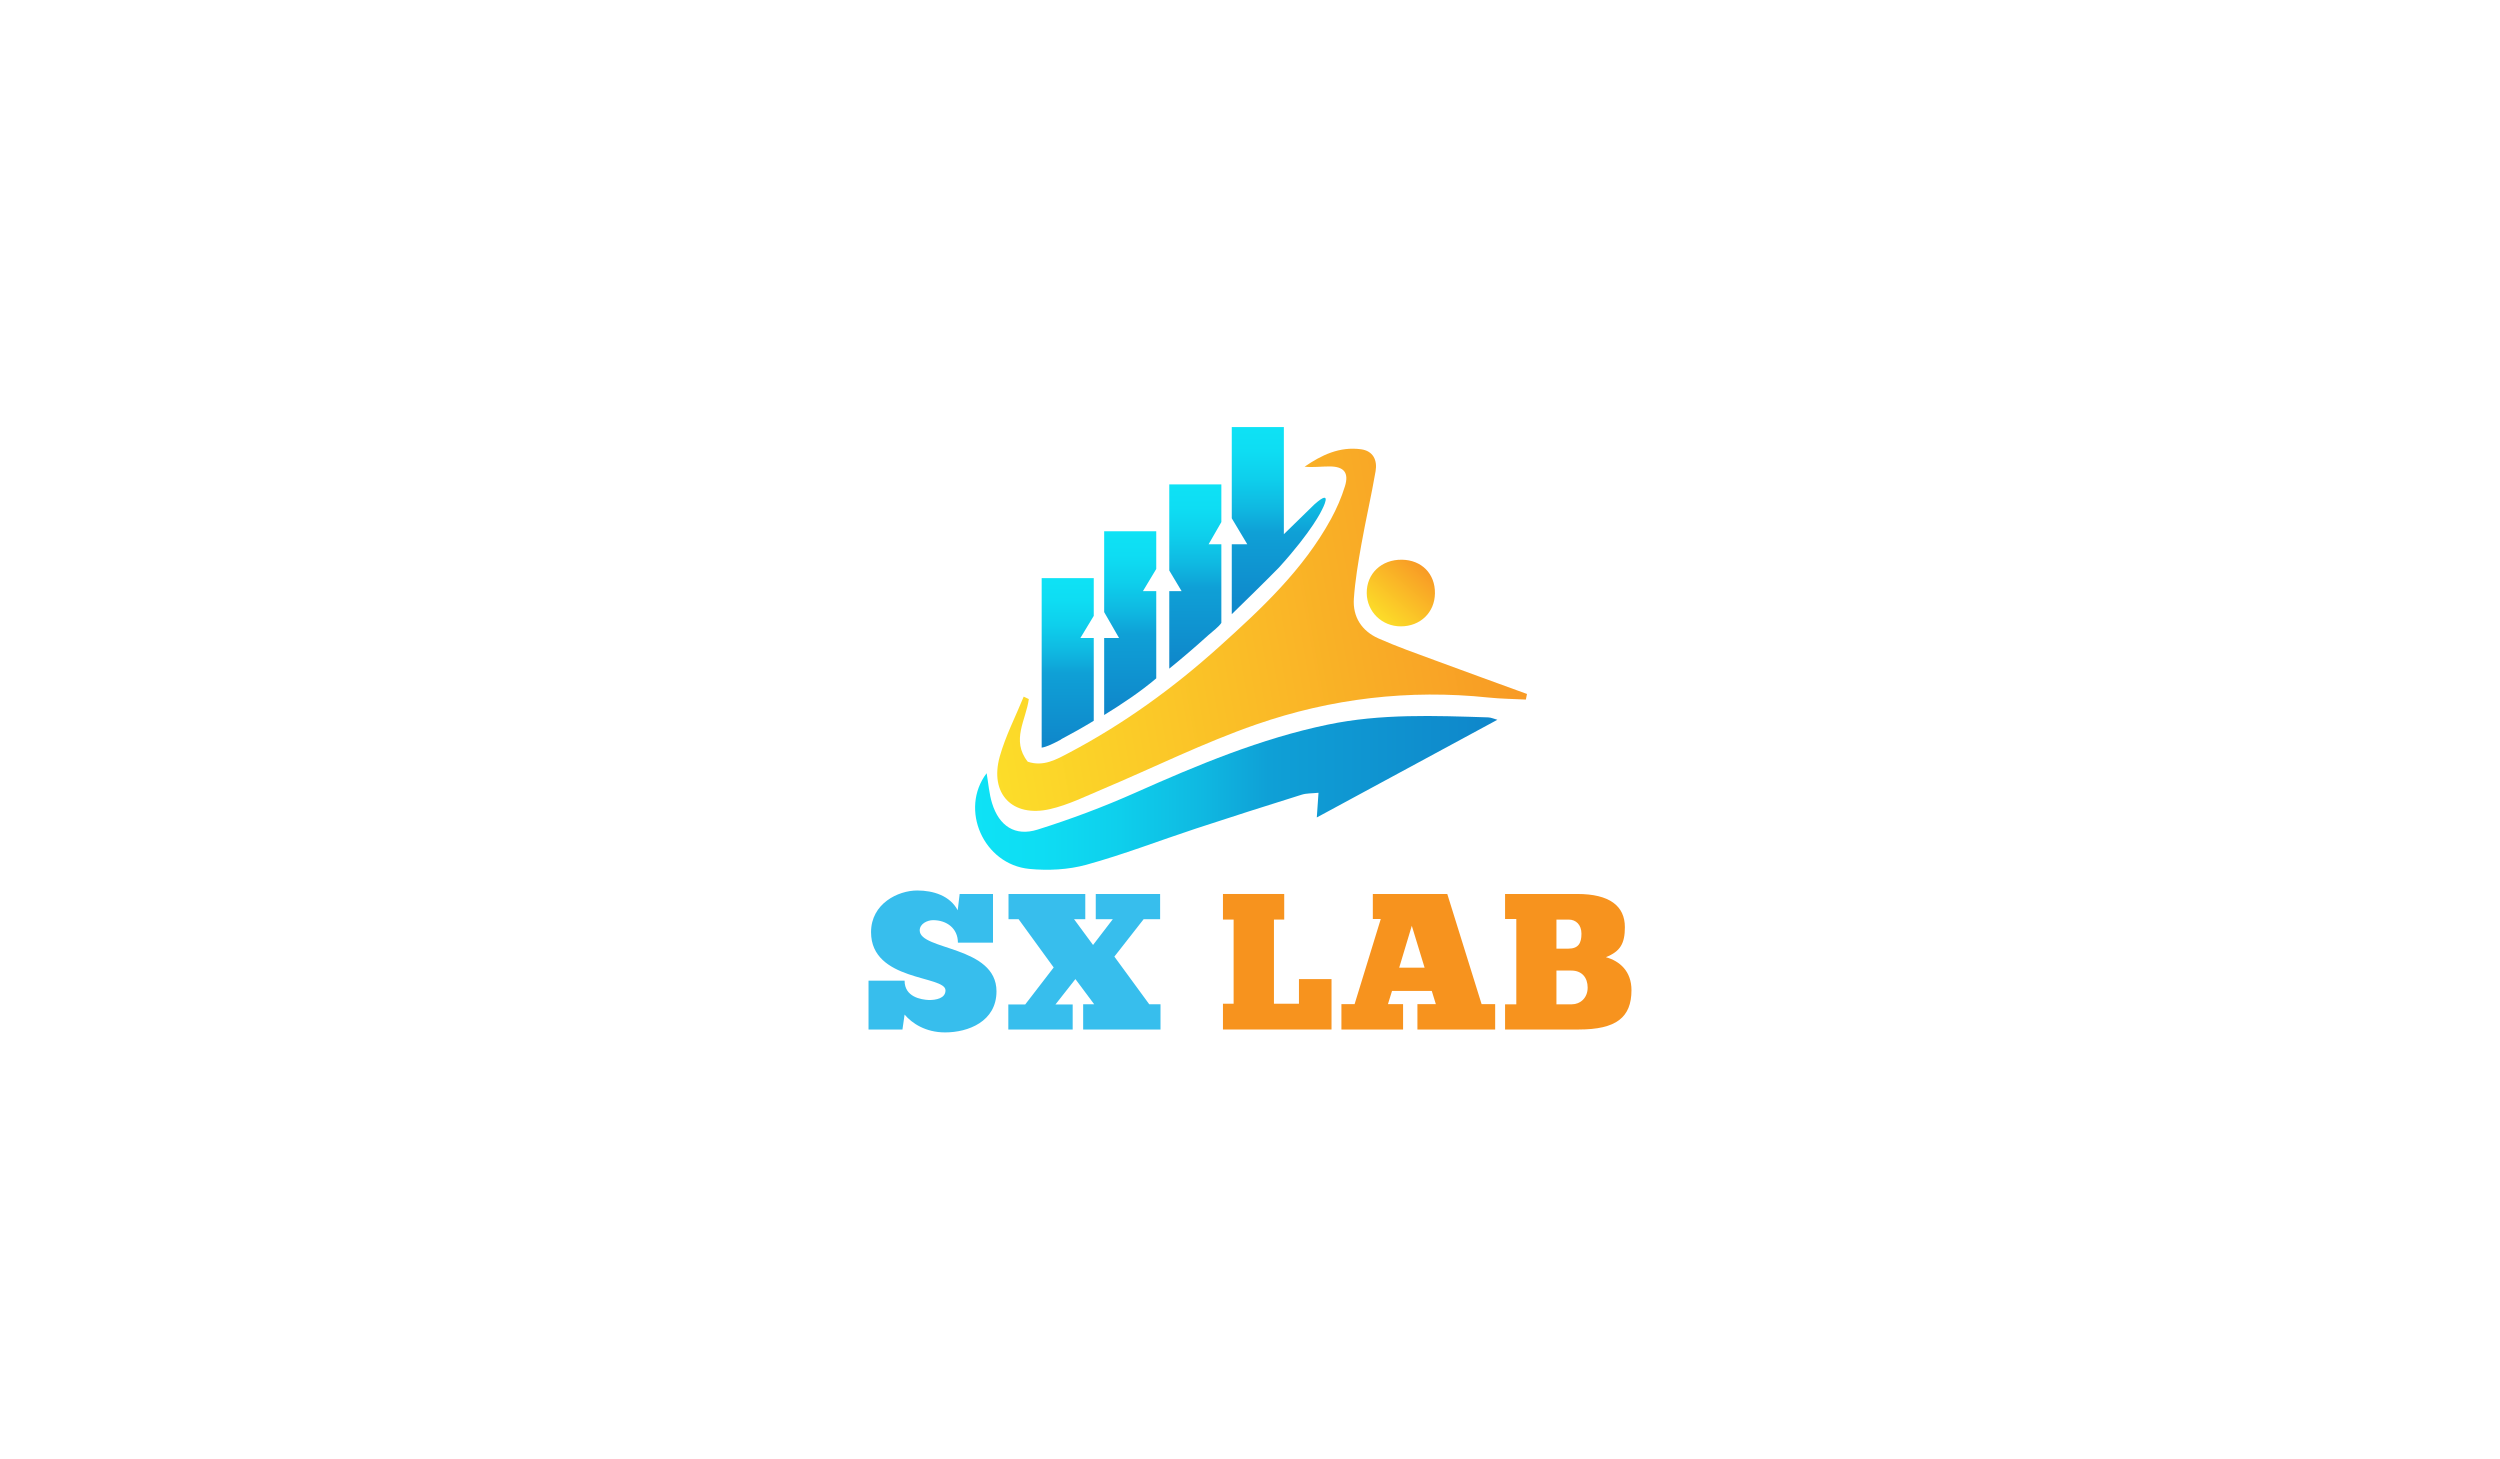
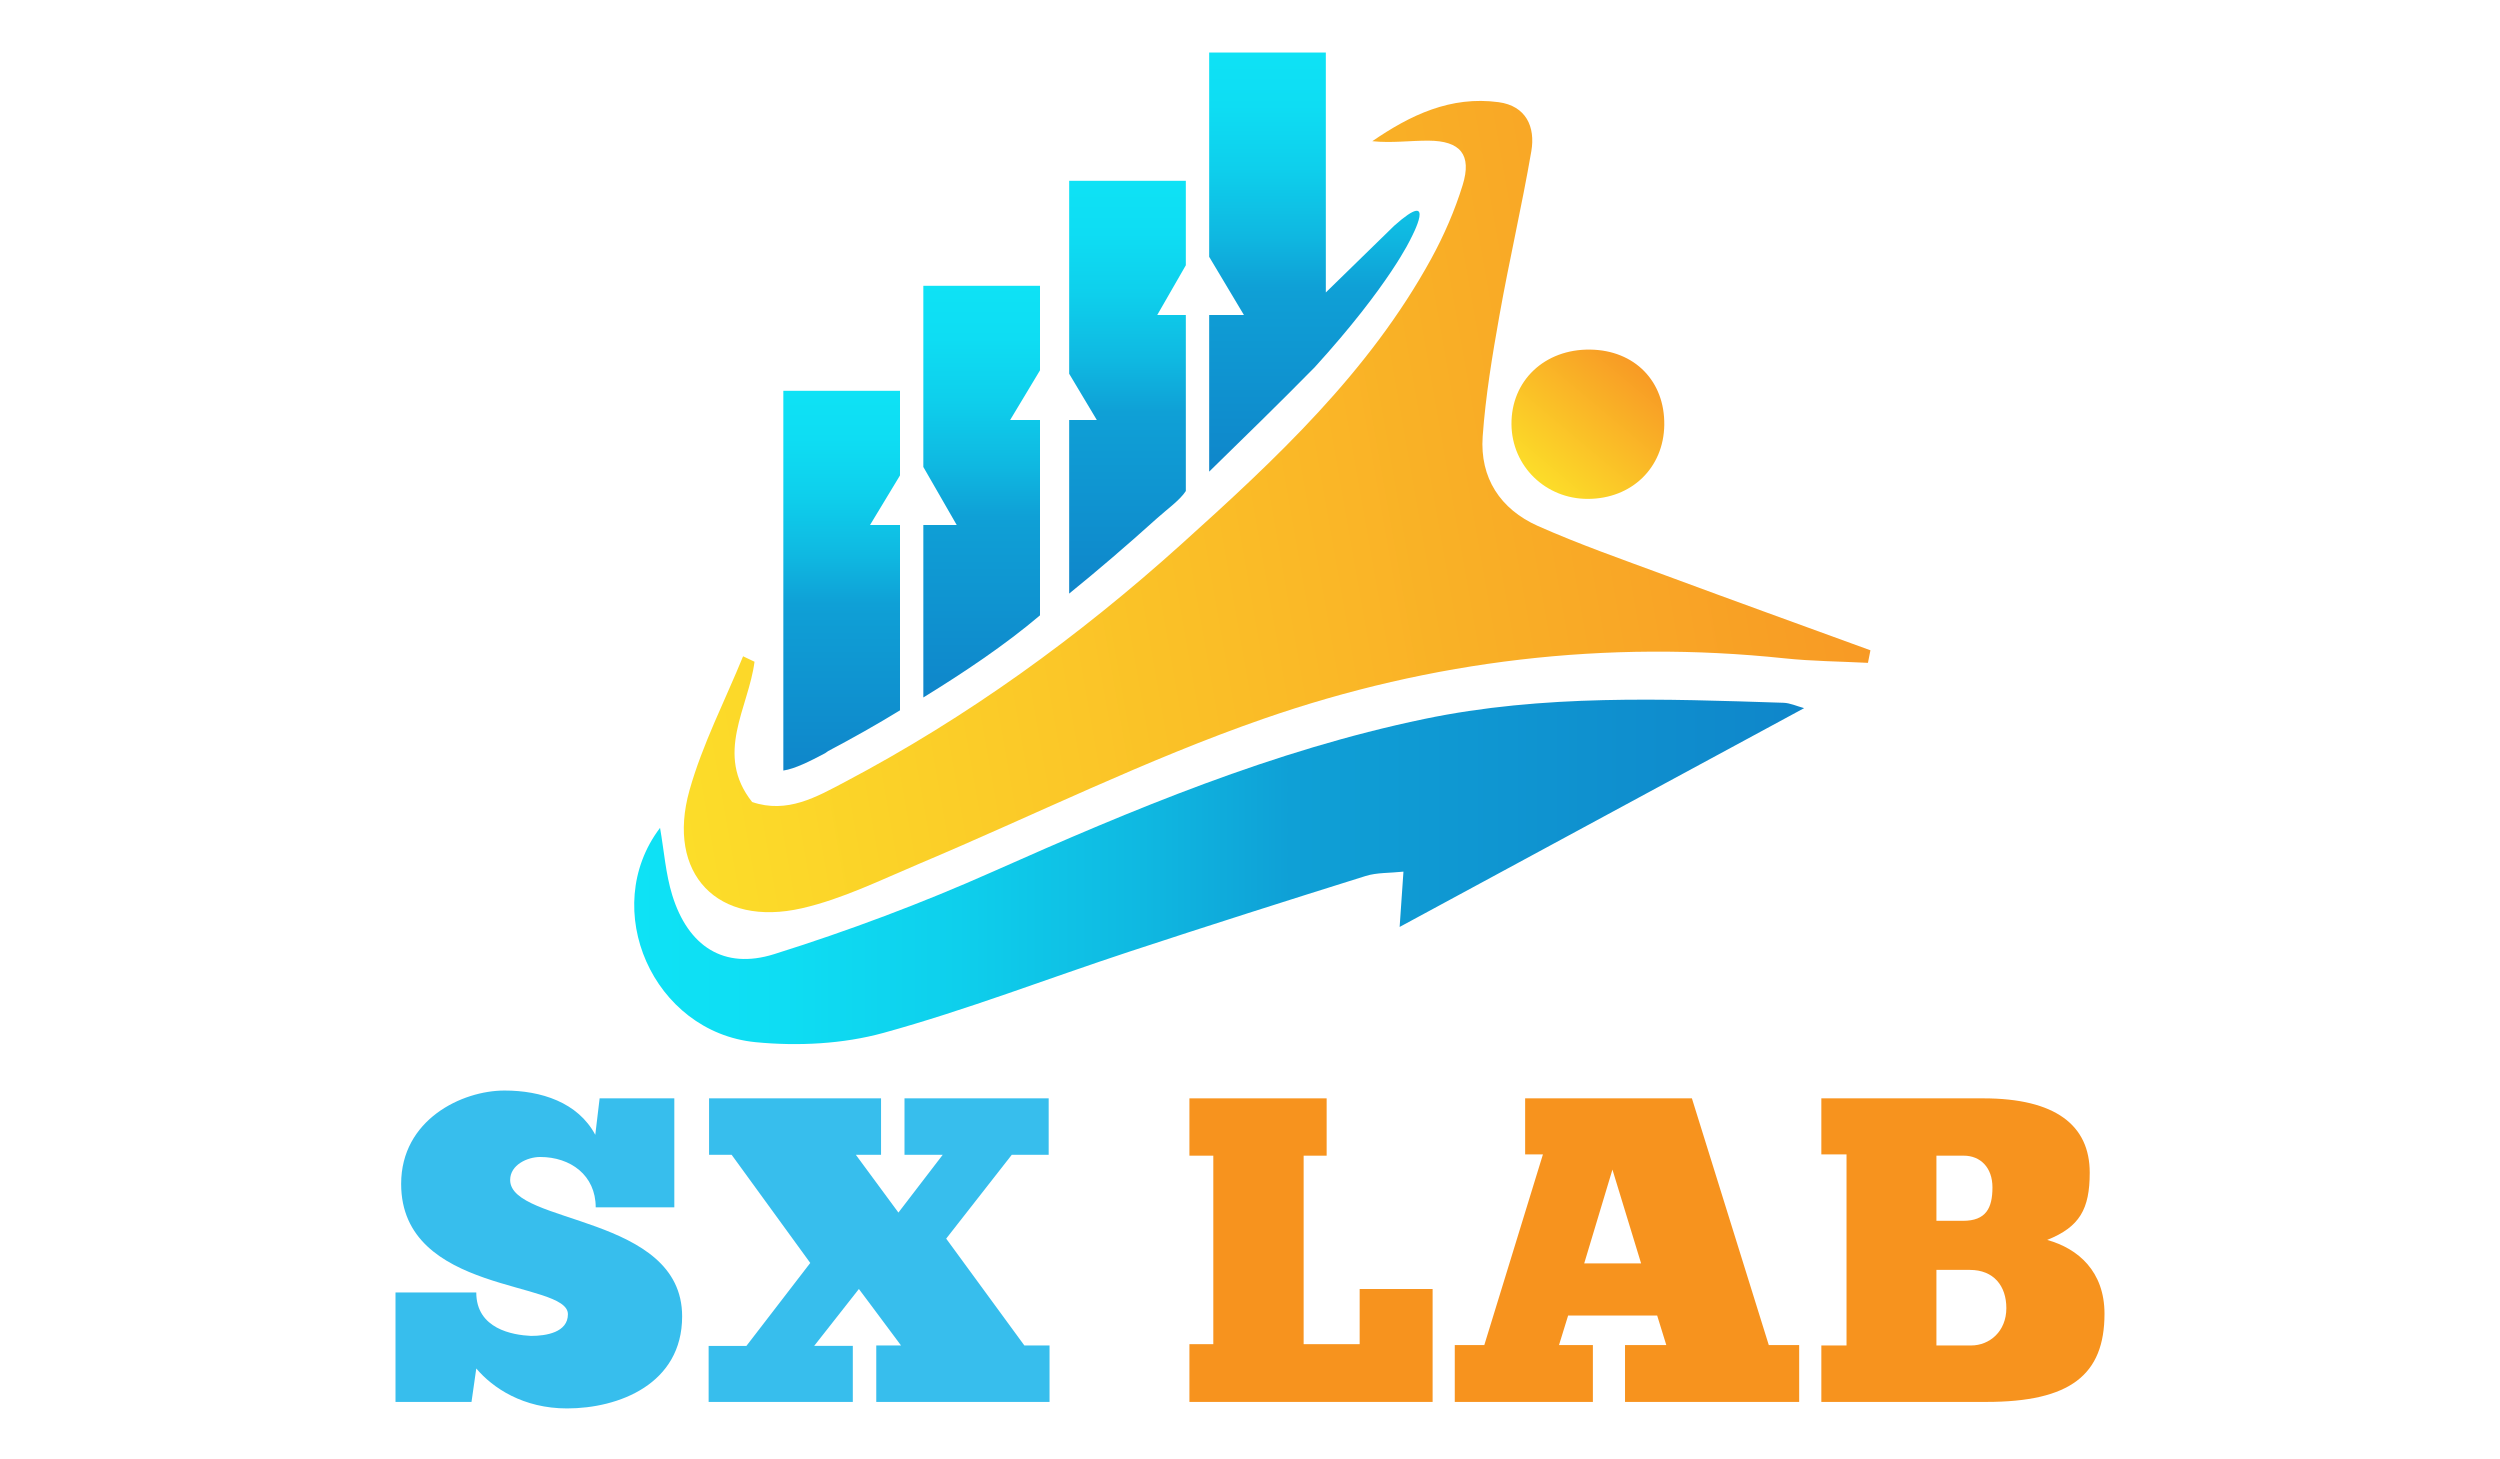
- <svg xmlns="http://www.w3.org/2000/svg" version="1.1" id="Layer_1" x="0px" y="0px" width="960px" height="560px" viewBox="0 0 960 560" enable-background="new 0 0 960 560" xml:space="preserve">
+ <svg xmlns="http://www.w3.org/2000/svg" version="1.1" id="Layer_1" x="0px" y="0px" width="960px" height="560px" viewBox="320 155 320 250" xml:space="preserve">
  <g>
    <linearGradient id="SVGID_1_" gradientUnits="userSpaceOnUse" x1="529.592" y1="237.645" x2="546.423" y2="217.586">
      <stop offset="0" style="stop-color:#FCDD29" />
      <stop offset="1" style="stop-color:#F89A25" />
    </linearGradient>
    <path fill-rule="evenodd" clip-rule="evenodd" fill="url(#SVGID_1_)" d="M551.019,227.858c-0.104,7.342-5.592,12.65-13.097,12.667   c-7.255,0.017-13.027-5.611-13.098-12.77c-0.075-7.482,5.681-12.943,13.515-12.824   C545.936,215.046,551.124,220.333,551.019,227.858z" />
    <g>
      <linearGradient id="SVGID_2_" gradientUnits="userSpaceOnUse" x1="374.435" y1="304.467" x2="574.991" y2="304.467">
        <stop offset="0" style="stop-color:#0EE2F5" />
        <stop offset="0.128" style="stop-color:#0EDDF3" />
        <stop offset="0.277" style="stop-color:#0ECFEC" />
        <stop offset="0.436" style="stop-color:#0FB8E1" />
        <stop offset="0.561" style="stop-color:#0FA0D6" />
        <stop offset="1" style="stop-color:#0F86CA" />
      </linearGradient>
      <path fill-rule="evenodd" clip-rule="evenodd" fill="url(#SVGID_2_)" d="M509.884,278.25    c-25.838,5.384-49.959,15.494-73.946,26.169c-12.199,5.429-24.785,10.152-37.523,14.152c-8.634,2.71-14.751-1.375-17.453-10.097    c-1.132-3.653-1.403-7.574-2.097-11.558c-10.516,13.853-1.211,35.019,16.383,36.744c7.217,0.707,14.973,0.319,21.925-1.596    c14.237-3.921,28.071-9.287,42.118-13.915c13.479-4.439,27.003-8.744,40.546-12.983c1.911-0.598,4.048-0.485,6.469-0.742    c-0.258,3.731-0.453,6.567-0.654,9.48c23.313-12.61,46.053-24.911,69.341-37.509c-1.292-0.349-2.401-0.881-3.527-0.918    C550.866,274.812,530.264,274.004,509.884,278.25z" />
      <linearGradient id="SVGID_3_" gradientUnits="userSpaceOnUse" x1="375.492" y1="256.471" x2="578.29" y2="220.712">
        <stop offset="0" style="stop-color:#FCDD29" />
        <stop offset="1" style="stop-color:#F89A25" />
      </linearGradient>
      <path fill-rule="evenodd" clip-rule="evenodd" fill="url(#SVGID_3_)" d="M551.103,253.593c-7.296-2.704-14.663-5.274-21.766-8.434    c-6.41-2.853-9.956-8.247-9.45-15.335c0.495-6.931,1.646-13.835,2.864-20.688c1.677-9.429,3.852-18.77,5.475-28.206    c0.722-4.198-0.908-7.778-5.608-8.414c-8.235-1.114-15.161,2.229-21.653,6.69c3.331,0.346,6.482-0.11,9.635-0.094    c5.481,0.028,7.464,2.405,5.854,7.621c-1.344,4.357-3.204,8.633-5.396,12.636c-10.663,19.458-26.626,34.329-42.852,48.943    c-17.607,15.86-36.681,29.676-57.659,40.744c-4.848,2.557-9.872,5.478-15.892,3.436c-6.516-8.206-0.613-16.105,0.406-24.051    c-0.654-0.312-1.308-0.624-1.961-0.935c-3.115,7.64-6.963,15.075-9.186,22.968c-4.026,14.302,4.8,23.55,19.292,20.223    c6.923-1.589,13.496-4.845,20.107-7.633c19.68-8.3,38.908-17.872,59.038-24.859c28.788-9.994,58.726-13.564,89.264-10.35    c4.749,0.5,9.546,0.53,14.319,0.777c0.143-0.717,0.283-1.435,0.427-2.152C574.604,262.189,562.835,257.941,551.103,253.593z" />
      <linearGradient id="SVGID_4_" gradientUnits="userSpaceOnUse" x1="410" y1="222" x2="410" y2="287.095">
        <stop offset="0" style="stop-color:#0EE2F5" />
        <stop offset="0.128" style="stop-color:#0EDDF3" />
        <stop offset="0.277" style="stop-color:#0ECFEC" />
        <stop offset="0.436" style="stop-color:#0FB8E1" />
        <stop offset="0.561" style="stop-color:#0FA0D6" />
        <stop offset="1" style="stop-color:#0F86CA" />
      </linearGradient>
      <path fill-rule="evenodd" clip-rule="evenodd" fill="url(#SVGID_4_)" d="M407.687,283.753c4.179-2.205,8.313-4.535,12.313-6.982    V245h-5.138l5.138-8.501V222h-20v65.095c2-0.302,4.565-1.597,7.17-2.978L407.687,283.753z" />
      <linearGradient id="SVGID_5_" gradientUnits="userSpaceOnUse" x1="434" y1="204" x2="434" y2="274.566">
        <stop offset="0" style="stop-color:#0EE2F5" />
        <stop offset="0.128" style="stop-color:#0EDDF3" />
        <stop offset="0.277" style="stop-color:#0ECFEC" />
        <stop offset="0.436" style="stop-color:#0FB8E1" />
        <stop offset="0.561" style="stop-color:#0FA0D6" />
        <stop offset="1" style="stop-color:#0F86CA" />
      </linearGradient>
      <path fill-rule="evenodd" clip-rule="evenodd" fill="url(#SVGID_5_)" d="M444,227h-5.12l5.12-8.515V204h-20v31.05l5.723,9.95H424    v29.566c7-4.31,14-8.989,20-14.078V227z" />
      <linearGradient id="SVGID_6_" gradientUnits="userSpaceOnUse" x1="459" y1="186" x2="459" y2="256.759">
        <stop offset="0" style="stop-color:#0EE2F5" />
        <stop offset="0.128" style="stop-color:#0EDDF3" />
        <stop offset="0.277" style="stop-color:#0ECFEC" />
        <stop offset="0.436" style="stop-color:#0FB8E1" />
        <stop offset="0.561" style="stop-color:#0FA0D6" />
        <stop offset="1" style="stop-color:#0F86CA" />
      </linearGradient>
      <path fill-rule="evenodd" clip-rule="evenodd" fill="url(#SVGID_6_)" d="M469,239.176V209h-4.902l4.902-8.528V186h-20v33.071    l4.741,7.929H449v29.759c5-4.051,9.983-8.337,15.042-12.893C465.79,242.292,468,240.731,469,239.176z" />
      <linearGradient id="SVGID_7_" gradientUnits="userSpaceOnUse" x1="491.038" y1="164" x2="491.038" y2="235.851">
        <stop offset="0" style="stop-color:#0EE2F5" />
        <stop offset="0.128" style="stop-color:#0EDDF3" />
        <stop offset="0.277" style="stop-color:#0ECFEC" />
        <stop offset="0.436" style="stop-color:#0FB8E1" />
        <stop offset="0.561" style="stop-color:#0FA0D6" />
        <stop offset="1" style="stop-color:#0F86CA" />
      </linearGradient>
      <path fill-rule="evenodd" clip-rule="evenodd" fill="url(#SVGID_7_)" d="M491,218.047v0.012c13-14.27,16.6-22.226,16.6-22.226    s4.784-8.956-2.872-2.142L493,205.134V164h-20v35.023l5.959,9.977H473v26.851C479,229.984,485,224.149,491,218.047z" />
    </g>
    <path fill="#37BEED" d="M333.513,376.568h13.848c0,6.255,6.254,7.296,9.381,7.445c2.605,0,6.329-0.596,6.329-3.723   c0-5.808-28.589-3.351-28.589-22.335c0-11.019,10.422-16.007,17.719-16.007c6.254,0,12.582,2.011,15.561,7.594l0.745-6.254h12.805   v18.688h-13.476c0-5.51-4.318-8.636-9.53-8.636c-2.159,0-5.137,1.34-5.137,3.944c0,7.669,29.483,5.883,29.483,23.379   c0,11.613-10.87,15.782-19.729,15.782c-7.52,0-12.731-3.499-15.561-6.849l-0.818,5.732h-13.029V376.568z" />
    <path fill="#37BEED" d="M387.194,395.33v-9.604h6.477l10.944-14.221l-13.475-18.538h-3.872v-9.679h29.482v9.679h-4.318l7.296,9.902   l7.594-9.902h-6.551v-9.679h24.716v9.679h-6.328l-11.242,14.369l13.401,18.314h4.318v9.679h-29.705v-9.679h4.244l-5.659-7.593   l-1.563-2.086l-7.668,9.754h6.626v9.604H387.194z" />
    <path fill="#F7931E" d="M493.14,343.289v9.827h-3.945v32.313h9.604v-9.456h12.506v19.357h-41.69v-9.901h4.095v-32.313h-4.095   v-9.827H493.14z" />
    <path fill="#F7931E" d="M544.289,395.33v-9.752h7.074l-1.564-5.063h-15.262l-1.563,5.063h5.806v9.752h-23.676v-9.752h5.064   l10.05-32.685h-3.052v-9.604h28.589l13.178,42.289h5.211v9.752H544.289z M547.045,371.58l-4.913-16.08l-4.839,16.08H547.045z" />
    <path fill="#F7931E" d="M577.944,385.651h4.318v-32.758h-4.318v-9.604h27.771c12.358,0,18.238,4.616,18.238,12.731   c0,6.254-1.712,9.307-7.294,11.539c5.359,1.489,9.827,5.436,9.827,12.657c0,10.498-5.883,15.113-20.251,15.113h-28.291V385.651z    M597.672,364.284h4.544c3.944,0,5.062-2.159,5.062-5.732c0-3.425-2.086-5.436-4.914-5.436h-4.691V364.284z M603.63,385.651   c3.126,0,6.03-2.382,6.03-6.403c0-3.796-2.16-6.551-6.253-6.551h-5.735v12.954H603.63z" />
  </g>
</svg>
